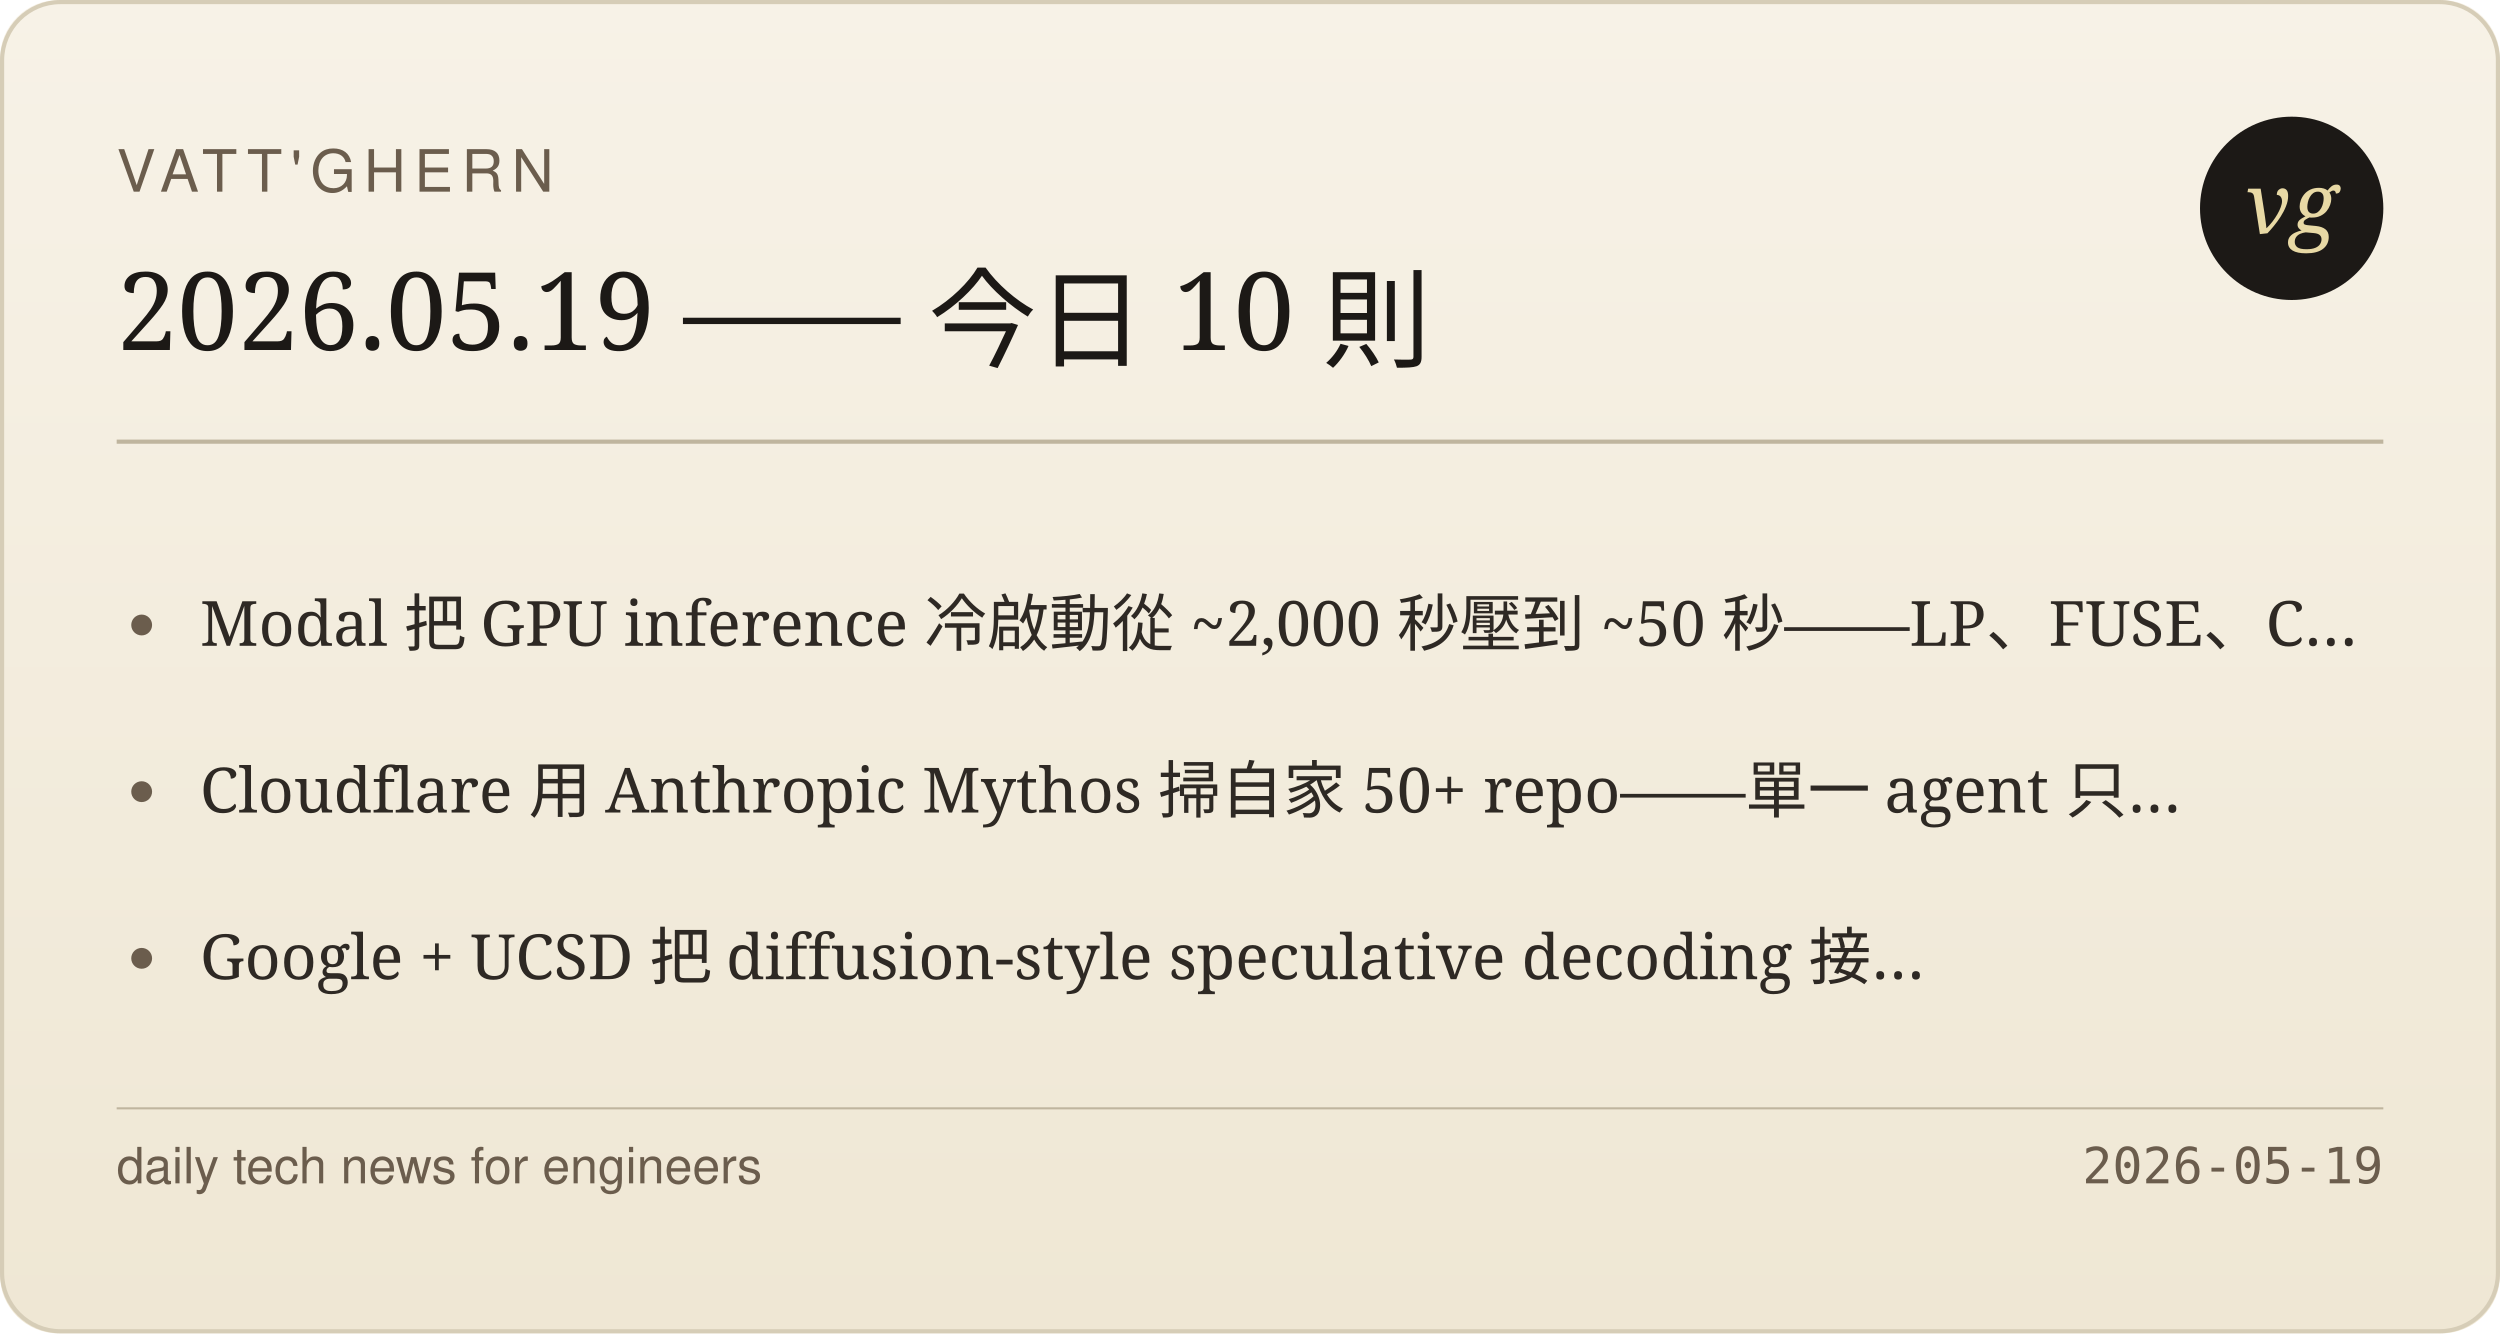
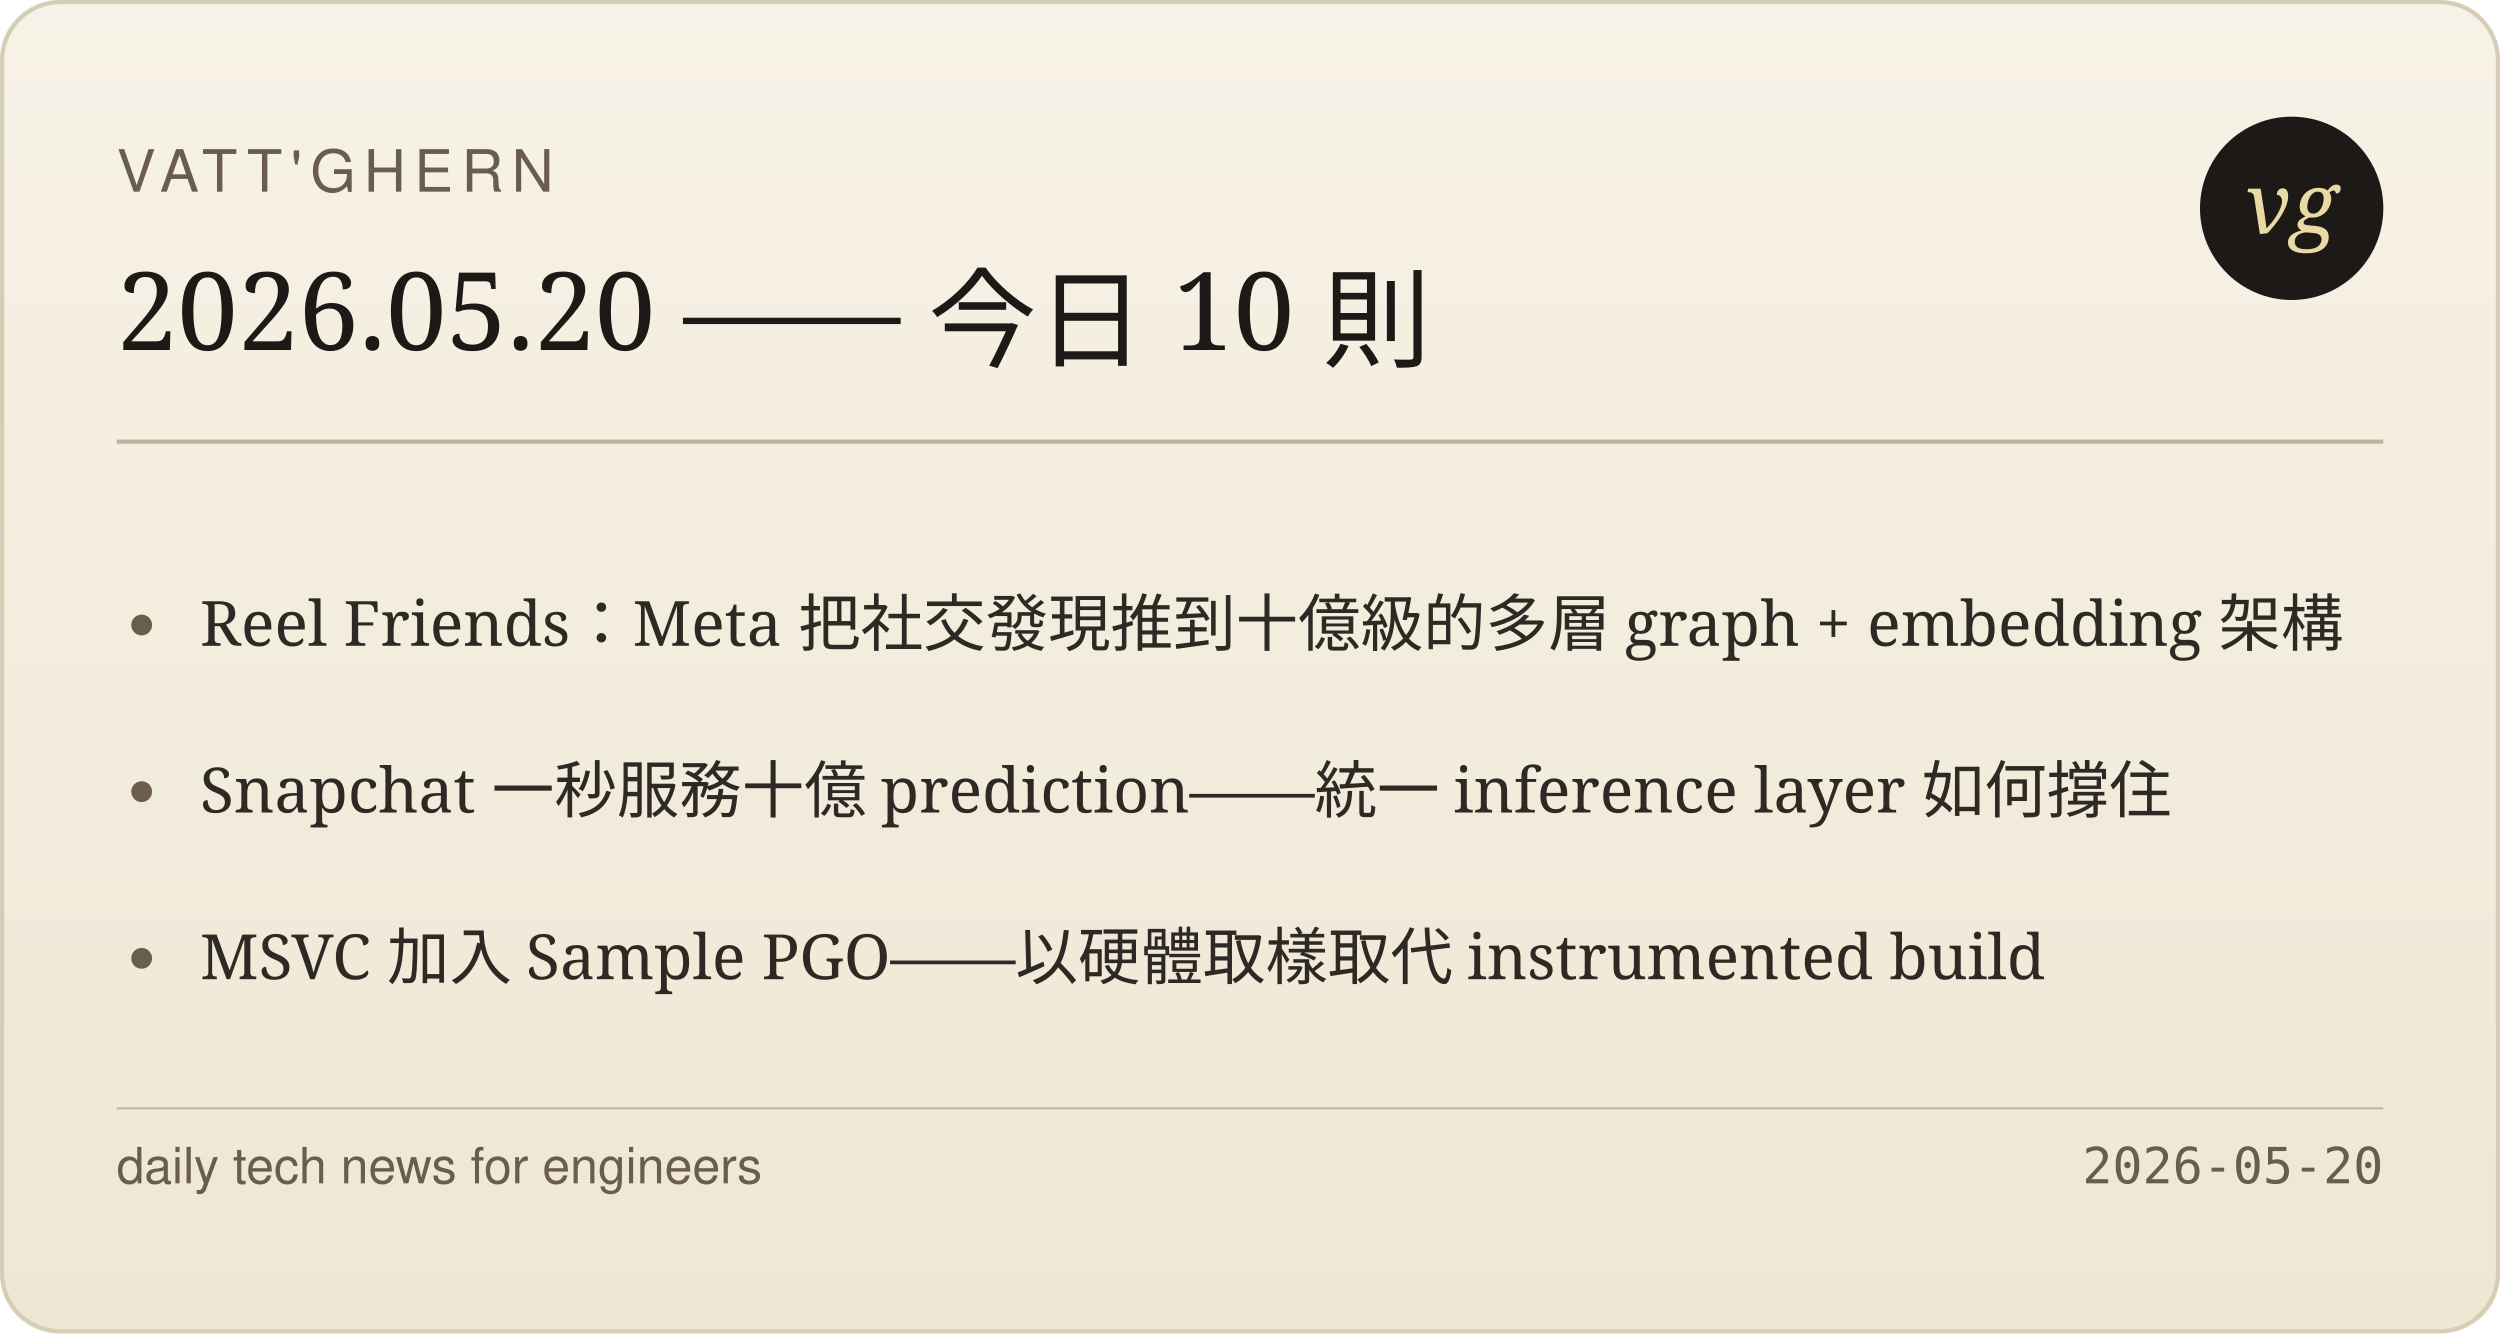
- <svg xmlns="http://www.w3.org/2000/svg" viewBox="0 0 600 320" width="600" height="320" role="img" aria-label="2026.05.19 —— 今日 10 則 — daily tech news for engineers">
+ <svg xmlns="http://www.w3.org/2000/svg" viewBox="0 0 600 320" width="600" height="320" role="img" aria-label="2026.05.20 —— 今日 10 則 — daily tech news for engineers">
  <defs>
    <linearGradient id="vg-card-bg" x1="0" y1="0" x2="0" y2="1">
      <stop offset="0%" stop-color="#f7f2e7" />
      <stop offset="100%" stop-color="#efe7d4" />
    </linearGradient>
  </defs>
  <rect width="600" height="320" rx="14" ry="14" fill="url(#vg-card-bg)" />
  <rect x="0.5" y="0.5" width="599" height="319" rx="14" ry="14" fill="none" stroke="#d6cdb7" stroke-width="1" />
  <g transform="translate(550, 50)">
    <circle cx="0" cy="0" r="22" fill="#1c1916" />
    <text x="0" y="6" text-anchor="middle" font-family="'IM Fell English', 'EB Garamond', serif" font-size="20" fill="#e8d9a5" font-style="italic">vg</text>
  </g>
  <text x="28" y="46" font-family="Manrope, Helvetica, sans-serif" font-size="14" letter-spacing="2" fill="#6b5d4d">VATT'GHERN</text>
-   <text x="28" y="84" font-family="Spectral, 'EB Garamond', Georgia, serif" font-size="26" fill="#1c1916">2026.05.19 —— 今日 10 則</text>
+   <text x="28" y="84" font-family="Spectral, 'EB Garamond', Georgia, serif" font-size="26" fill="#1c1916">2026.05.20 —— 今日 10 則</text>
  <line x1="28" y1="106" x2="572" y2="106" stroke="#bfb59e" stroke-width="1" />
  <g transform="translate(28, 144)">
    <circle cx="6" cy="6" r="2.5" fill="#6b5d4d" />
-     <text x="20" y="11" font-family="Spectral, 'EB Garamond', Georgia, serif" font-size="15" fill="#2e2924">Modal 把 GPU inference 冷啟動從 ~2,000 秒壓到 ~50 秒——LP、FUSE、C…</text>
+     <text x="20" y="11" font-family="Spectral, 'EB Garamond', Georgia, serif" font-size="15" fill="#2e2924">Reel Friends：Meta 把社交發現推到十億級的多層 graph + embedding 架構</text>
  </g>
  <g transform="translate(28, 184)">
    <circle cx="6" cy="6" r="2.5" fill="#6b5d4d" />
-     <text x="20" y="11" font-family="Spectral, 'EB Garamond', Georgia, serif" font-size="15" fill="#2e2924">Cloudflare 用 Anthropic Mythos 掃自家 50+ repo——單一 agent 只…</text>
+     <text x="20" y="11" font-family="Spectral, 'EB Garamond', Georgia, serif" font-size="15" fill="#2e2924">Snapchat 一秒服務十億 prediction——統一 inference layer 如何撐住</text>
  </g>
  <g transform="translate(28, 224)">
    <circle cx="6" cy="6" r="2.5" fill="#6b5d4d" />
-     <text x="20" y="11" font-family="Spectral, 'EB Garamond', Georgia, serif" font-size="15" fill="#2e2924">Google + UCSD 把 diffusion-style speculative decoding 接…</text>
+     <text x="20" y="11" font-family="Spectral, 'EB Garamond', Georgia, serif" font-size="15" fill="#2e2924">MSVC 加入 Sample PGO——以硬體取樣取代 instrumented build</text>
  </g>
  <line x1="28" y1="266" x2="572" y2="266" stroke="#bfb59e" stroke-width="0.5" />
  <text x="28" y="284" font-family="Manrope, Helvetica, sans-serif" font-size="12" fill="#6b5d4d">daily tech news for engineers</text>
-   <text x="572" y="284" text-anchor="end" font-family="'JetBrains Mono', monospace" font-size="12" fill="#6b5d4d">2026-05-19</text>
+   <text x="572" y="284" text-anchor="end" font-family="'JetBrains Mono', monospace" font-size="12" fill="#6b5d4d">2026-05-20</text>
</svg>
